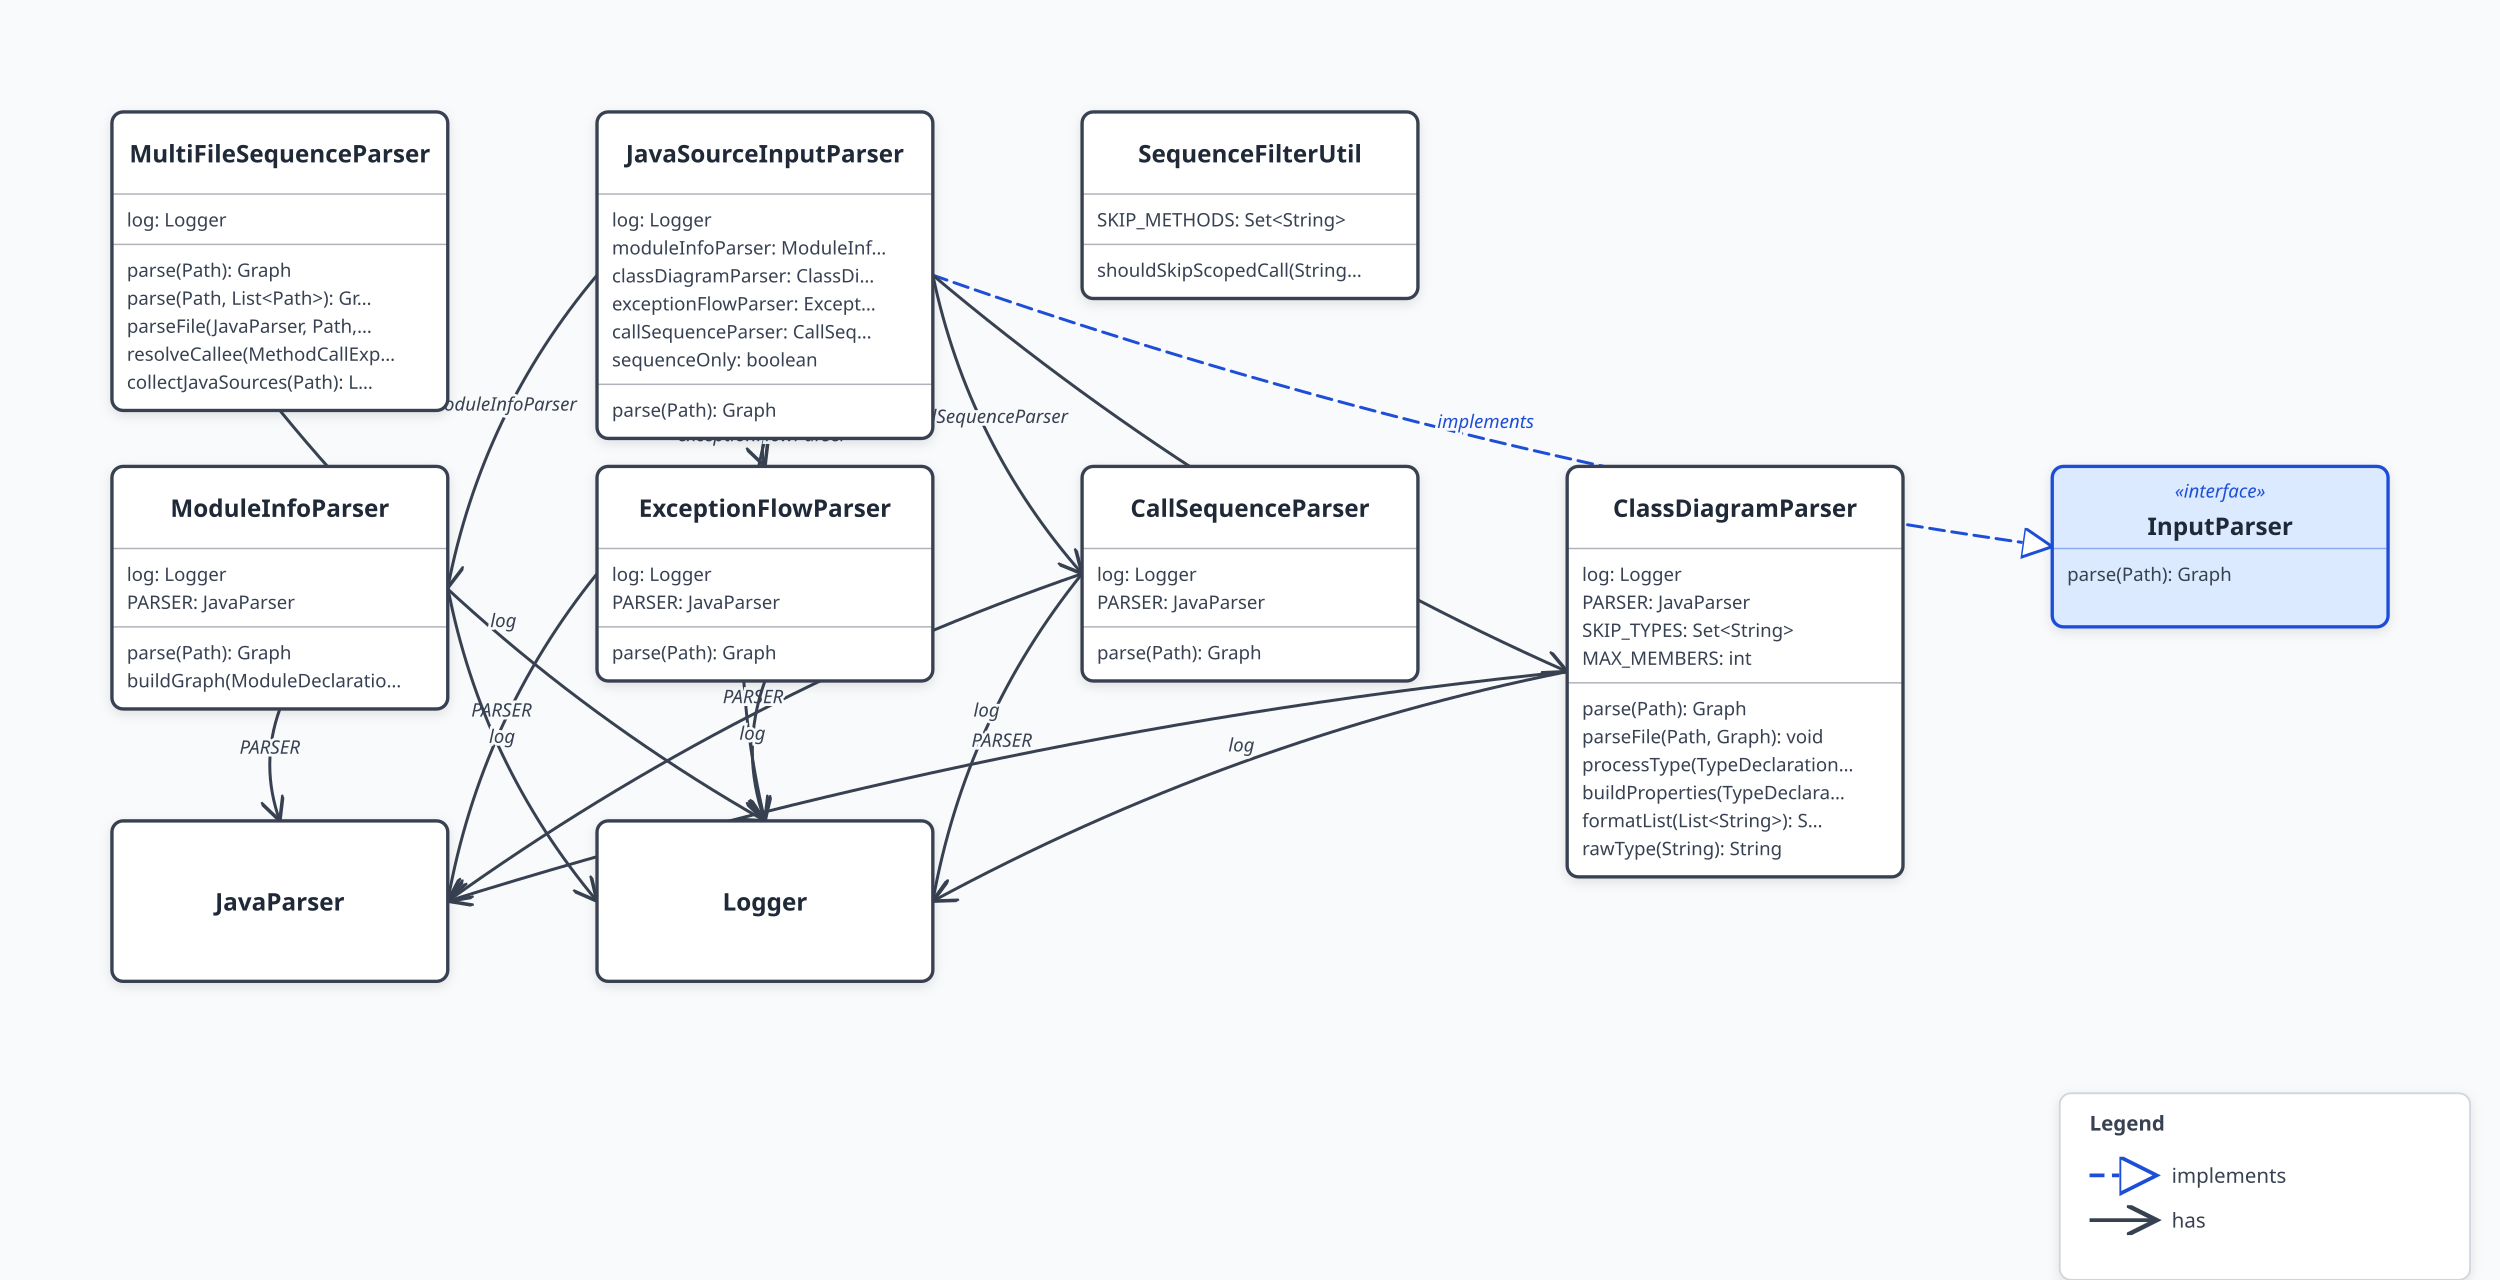
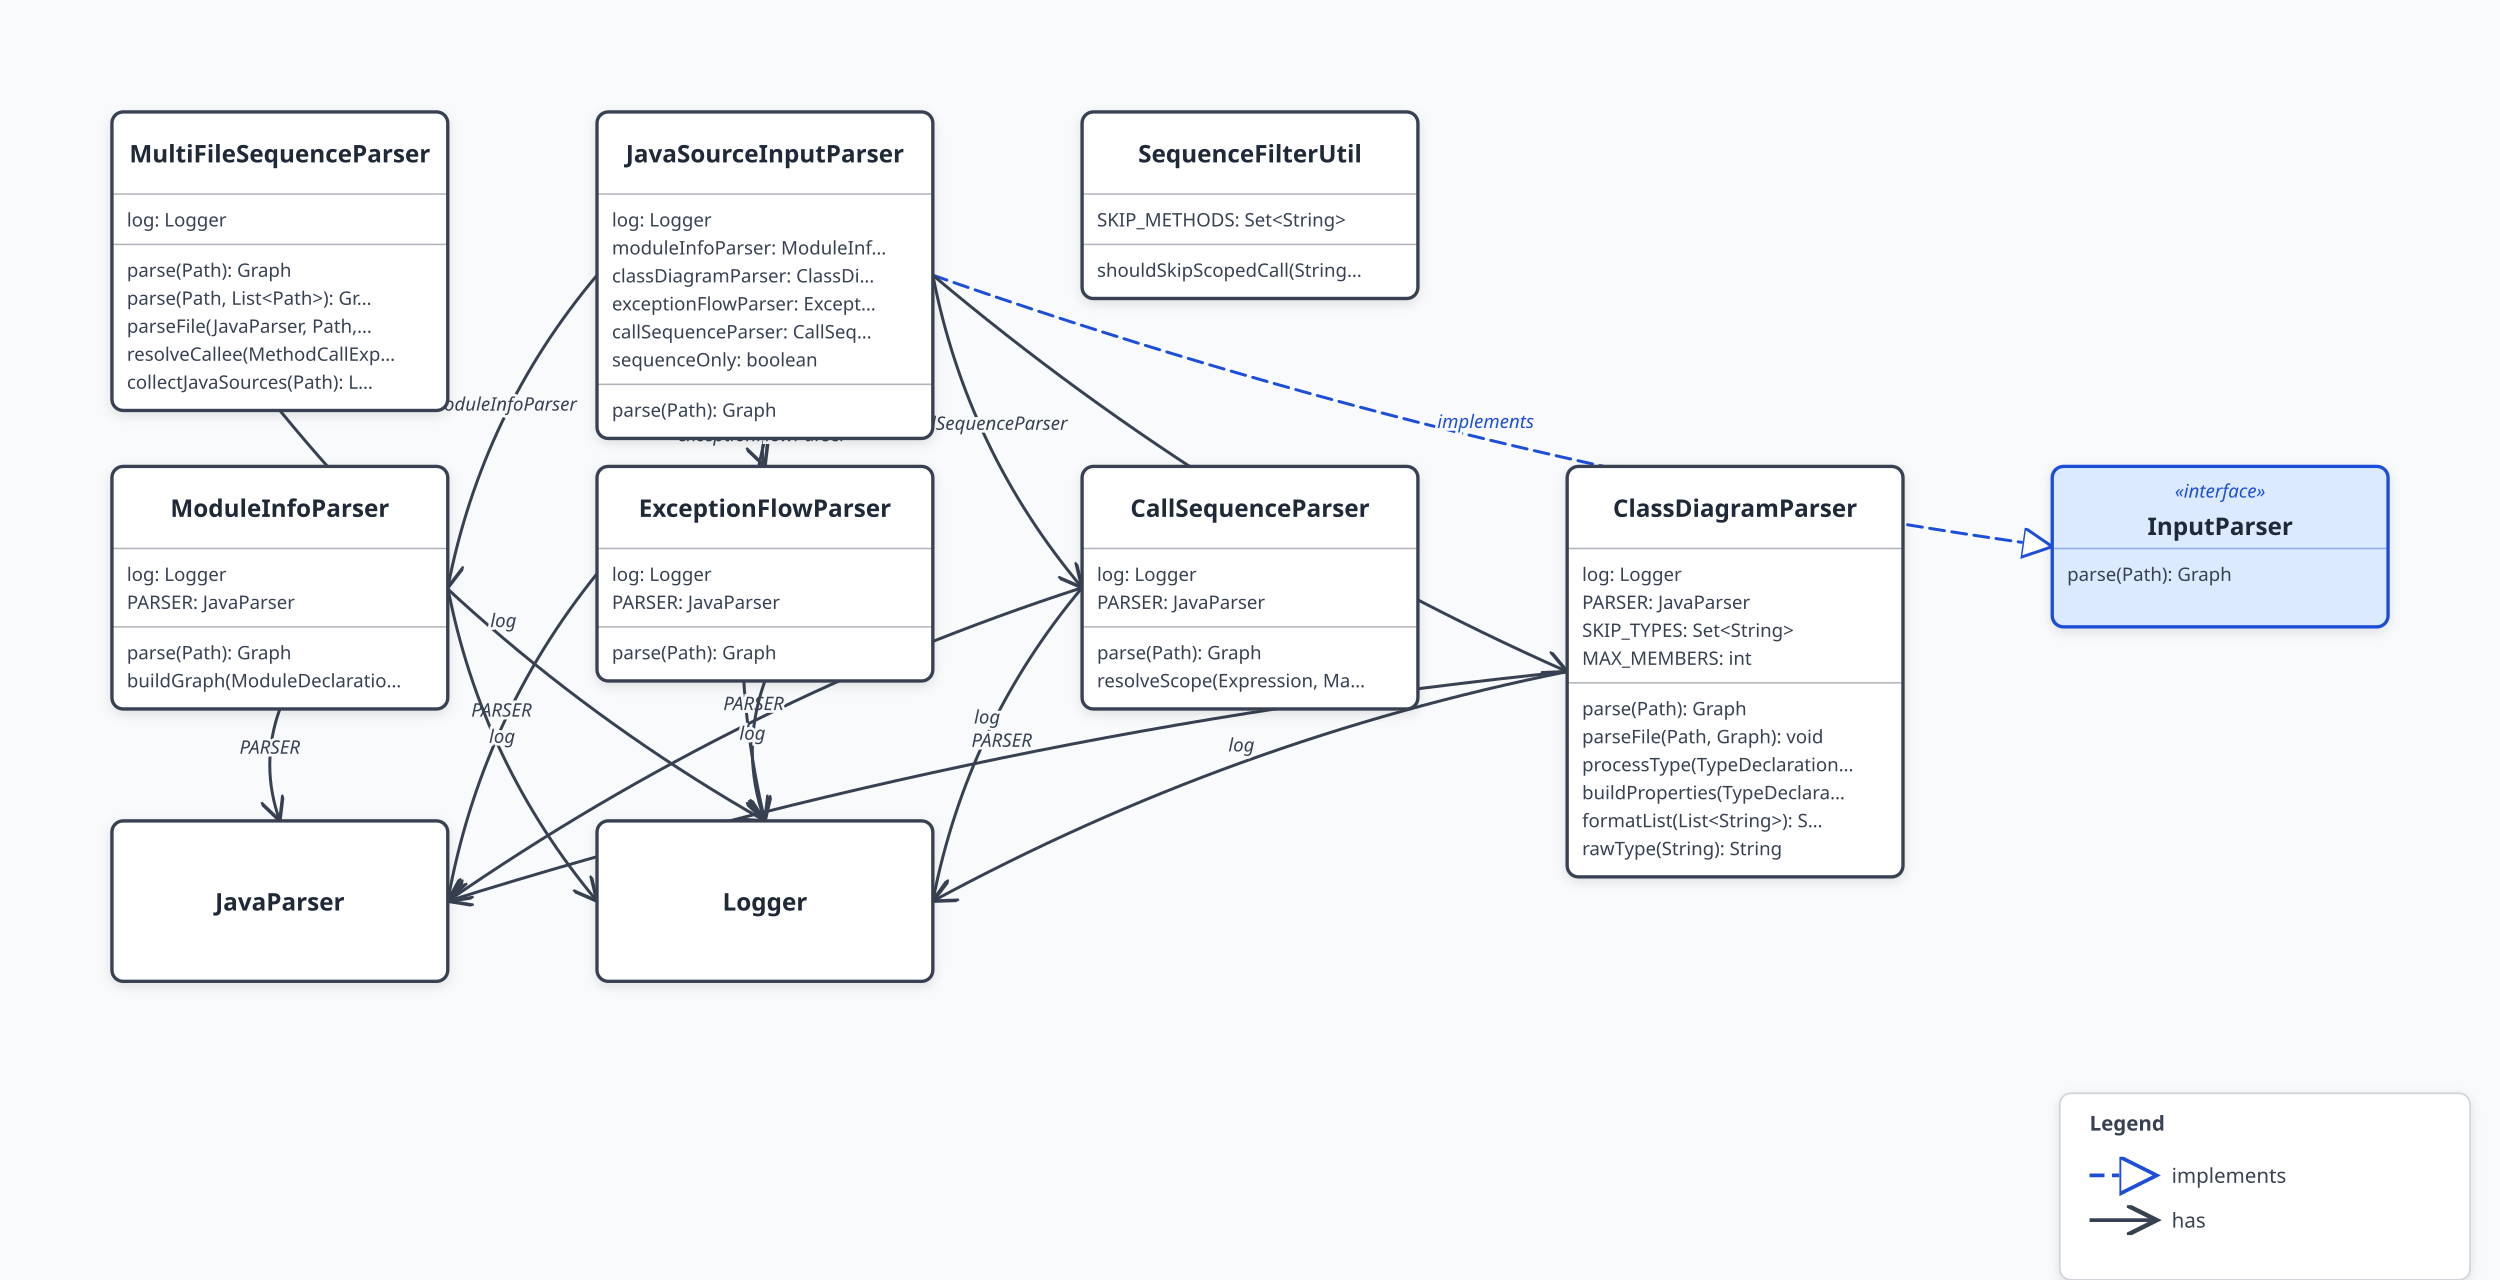
<svg xmlns="http://www.w3.org/2000/svg" width="1340" height="686" viewBox="0 0 1340 686">
  <defs>
    <style>
svg { font-family: -apple-system, BlinkMacSystemFont, 'Segoe UI', sans-serif; }
.node-rect { transition: filter 0.15s; }
.node-rect:hover { stroke-width: 2.5 !important; }
.edge-line { stroke-linecap: round; stroke-linejoin: round; }
.edge-label { paint-order: stroke; stroke: #f9fafb; stroke-width: 3; }
.group-rect { }
.node-label { pointer-events: none; }
</style>
    <filter id="nodeShadow" x="-15%" y="-15%" width="130%" height="130%">
      <feDropShadow dx="0" dy="2" stdDeviation="3" flood-color="#0000001a" />
    </filter>
    <marker id="marker-hollow-1d4ed8" markerWidth="12" markerHeight="12" refX="10" refY="5" orient="auto">
      <path d="M0,0 L10,5 L0,10 Z" fill="#ffffff" stroke="#1d4ed8" stroke-width="1" />
    </marker>
    <marker id="marker-open-374151" markerWidth="10" markerHeight="8" refX="8" refY="4" orient="auto">
      <path d="M0,0 L8,4 L0,8" fill="none" stroke="#374151" stroke-width="1.2" />
    </marker>
  </defs>
  <rect width="1340" height="686" fill="#f9fafb" />
  <path class="edge-line" d="M500.0 147.5 Q792.7 250.5 1100.0 293.0" fill="none" stroke="#1d4ed8" stroke-width="1.6" stroke-dasharray="8,4" marker-end="url(#marker-hollow-1d4ed8)" />
  <text class="edge-label" x="796.3" y="229.4" text-anchor="middle" font-family="sans-serif" font-size="10" fill="#1d4ed8" font-style="italic">implements</text>
  <path class="edge-line" d="M410.0 235.0 Q385.6 337.5 410.0 440.0" fill="none" stroke="#374151" stroke-width="1.6" marker-end="url(#marker-open-374151)" />
  <text class="edge-label" x="397.8" y="331.5" text-anchor="middle" font-family="sans-serif" font-size="10" fill="#374151" font-style="italic">log</text>
  <path class="edge-line" d="M320.0 147.5 Q258.3 220.9 240.0 315.0" fill="none" stroke="#374151" stroke-width="1.6" marker-end="url(#marker-open-374151)" />
  <text class="edge-label" x="269.2" y="220.1" text-anchor="middle" font-family="sans-serif" font-size="10" fill="#374151" font-style="italic">moduleInfoParser</text>
  <path class="edge-line" d="M500.0 147.5 Q654.9 278.0 840.0 360.0" fill="none" stroke="#374151" stroke-width="1.6" marker-end="url(#marker-open-374151)" />
  <text class="edge-label" x="662.4" y="259.9" text-anchor="middle" font-family="sans-serif" font-size="10" fill="#374151" font-style="italic">classDiagramParser</text>
  <path class="edge-line" d="M410.0 235.0 Q407.3 242.5 410.0 250.0" fill="none" stroke="#374151" stroke-width="1.6" marker-end="url(#marker-open-374151)" />
  <text class="edge-label" x="408.7" y="236.5" text-anchor="middle" font-family="sans-serif" font-size="10" fill="#374151" font-style="italic">exceptionFlowParser</text>
-   <path class="edge-line" d="M500.0 147.5 Q519.0 238.0 580.0 307.5" fill="none" stroke="#374151" stroke-width="1.6" marker-end="url(#marker-open-374151)" />
-   <text class="edge-label" x="529.5" y="226.7" text-anchor="middle" font-family="sans-serif" font-size="10" fill="#374151" font-style="italic">callSequenceParser</text>
+   <path class="edge-line" d="M500.0 147.5 Q518.3 241.6 580.0 315.0" fill="none" stroke="#374151" stroke-width="1.6" marker-end="url(#marker-open-374151)" />
+   <text class="edge-label" x="529.2" y="230.4" text-anchor="middle" font-family="sans-serif" font-size="10" fill="#374151" font-style="italic">callSequenceParser</text>
  <path class="edge-line" d="M150.0 220.0 Q259.6 354.2 410.0 440.0" fill="none" stroke="#374151" stroke-width="1.6" marker-end="url(#marker-open-374151)" />
  <text class="edge-label" x="269.8" y="336.1" text-anchor="middle" font-family="sans-serif" font-size="10" fill="#374151" font-style="italic">log</text>
-   <path class="edge-line" d="M580.0 307.5 Q517.6 385.0 500.0 483.0" fill="none" stroke="#374151" stroke-width="1.6" marker-end="url(#marker-open-374151)" />
-   <text class="edge-label" x="528.8" y="384.1" text-anchor="middle" font-family="sans-serif" font-size="10" fill="#374151" font-style="italic">log</text>
-   <path class="edge-line" d="M580.0 307.5 Q397.2 370.5 240.0 483.0" fill="none" stroke="#374151" stroke-width="1.6" marker-end="url(#marker-open-374151)" />
-   <text class="edge-label" x="403.6" y="376.9" text-anchor="middle" font-family="sans-serif" font-size="10" fill="#374151" font-style="italic">PARSER</text>
+   <path class="edge-line" d="M580.0 315.0 Q518.3 388.7 500.0 483.0" fill="none" stroke="#374151" stroke-width="1.6" marker-end="url(#marker-open-374151)" />
+   <text class="edge-label" x="529.1" y="387.8" text-anchor="middle" font-family="sans-serif" font-size="10" fill="#374151" font-style="italic">log</text>
+   <path class="edge-line" d="M580.0 315.0 Q397.7 374.1 240.0 483.0" fill="none" stroke="#374151" stroke-width="1.6" marker-end="url(#marker-open-374151)" />
+   <text class="edge-label" x="403.9" y="380.6" text-anchor="middle" font-family="sans-serif" font-size="10" fill="#374151" font-style="italic">PARSER</text>
  <path class="edge-line" d="M840.0 360.0 Q660.8 396.0 500.0 483.0" fill="none" stroke="#374151" stroke-width="1.6" marker-end="url(#marker-open-374151)" />
  <text class="edge-label" x="665.4" y="402.8" text-anchor="middle" font-family="sans-serif" font-size="10" fill="#374151" font-style="italic">log</text>
  <path class="edge-line" d="M840.0 360.0 Q533.8 391.1 240.0 483.0" fill="none" stroke="#374151" stroke-width="1.6" marker-end="url(#marker-open-374151)" />
  <text class="edge-label" x="536.9" y="400.3" text-anchor="middle" font-family="sans-serif" font-size="10" fill="#374151" font-style="italic">PARSER</text>
  <path class="edge-line" d="M410.0 365.0 Q396.5 402.5 410.0 440.0" fill="none" stroke="#374151" stroke-width="1.6" marker-end="url(#marker-open-374151)" />
  <text class="edge-label" x="403.3" y="396.5" text-anchor="middle" font-family="sans-serif" font-size="10" fill="#374151" font-style="italic">log</text>
  <path class="edge-line" d="M320.0 307.5 Q257.6 385.0 240.0 483.0" fill="none" stroke="#374151" stroke-width="1.6" marker-end="url(#marker-open-374151)" />
  <text class="edge-label" x="268.8" y="384.1" text-anchor="middle" font-family="sans-serif" font-size="10" fill="#374151" font-style="italic">PARSER</text>
  <path class="edge-line" d="M240.0 315.0 Q258.3 409.3 320.0 483.0" fill="none" stroke="#374151" stroke-width="1.6" marker-end="url(#marker-open-374151)" />
  <text class="edge-label" x="269.1" y="398.2" text-anchor="middle" font-family="sans-serif" font-size="10" fill="#374151" font-style="italic">log</text>
  <path class="edge-line" d="M150.0 380.0 Q139.2 410.0 150.0 440.0" fill="none" stroke="#374151" stroke-width="1.6" marker-end="url(#marker-open-374151)" />
  <text class="edge-label" x="144.6" y="404.0" text-anchor="middle" font-family="sans-serif" font-size="10" fill="#374151" font-style="italic">PARSER</text>
  <g id="InputParser">
    <rect class="node-rect" x="1100.0" y="250.0" width="180.0" height="86.0" rx="6" fill="#dbeafe" stroke="#1d4ed8" stroke-width="1.8" filter="url(#nodeShadow)" />
    <text class="node-label" x="1190.0" y="266.7" text-anchor="middle" font-family="sans-serif" font-size="10" fill="#1d4ed8" font-style="italic">«interface»</text>
    <text class="node-label" x="1190.0" y="281.7" text-anchor="middle" dominant-baseline="central" font-family="sans-serif" font-size="13" font-weight="bold" fill="#1f2937">InputParser</text>
    <line x1="1100.0" y1="294.0" x2="1280.0" y2="294.0" stroke="#1d4ed8" stroke-width="0.8" opacity="0.4" />
    <text x="1108.0" y="307.5" font-family="sans-serif" font-size="10" fill="#374151" dominant-baseline="central">parse(Path): Graph</text>
  </g>
  <g id="JavaSourceInputParser">
    <rect class="node-rect" x="320.0" y="60.0" width="180.0" height="175.0" rx="6" fill="#ffffff" stroke="#374151" stroke-width="1.8" filter="url(#nodeShadow)" />
    <text class="node-label" x="410.0" y="82.0" text-anchor="middle" dominant-baseline="central" font-family="sans-serif" font-size="13" font-weight="bold" fill="#1f2937">JavaSourceInputParser</text>
    <line x1="320.0" y1="104.0" x2="500.0" y2="104.0" stroke="#374151" stroke-width="0.8" opacity="0.4" />
    <text x="328.0" y="117.5" font-family="sans-serif" font-size="10" fill="#374151" dominant-baseline="central">log: Logger</text>
    <text x="328.0" y="132.5" font-family="sans-serif" font-size="10" fill="#374151" dominant-baseline="central">moduleInfoParser: ModuleInf…</text>
    <text x="328.0" y="147.5" font-family="sans-serif" font-size="10" fill="#374151" dominant-baseline="central">classDiagramParser: ClassDi…</text>
    <text x="328.0" y="162.5" font-family="sans-serif" font-size="10" fill="#374151" dominant-baseline="central">exceptionFlowParser: Except…</text>
    <text x="328.0" y="177.5" font-family="sans-serif" font-size="10" fill="#374151" dominant-baseline="central">callSequenceParser: CallSeq…</text>
    <text x="328.0" y="192.5" font-family="sans-serif" font-size="10" fill="#374151" dominant-baseline="central">sequenceOnly: boolean</text>
    <line x1="320.0" y1="206.0" x2="500.0" y2="206.0" stroke="#374151" stroke-width="0.8" opacity="0.4" />
    <text x="328.0" y="219.5" font-family="sans-serif" font-size="10" fill="#374151" dominant-baseline="central">parse(Path): Graph</text>
  </g>
  <g id="Logger">
    <rect class="node-rect" x="320.0" y="440.0" width="180.0" height="86.0" rx="6" fill="#ffffff" stroke="#374151" stroke-width="1.8" filter="url(#nodeShadow)" />
    <text class="node-label" x="410.0" y="483.0" text-anchor="middle" dominant-baseline="central" font-family="sans-serif" font-size="13" font-weight="bold" fill="#1f2937">Logger</text>
  </g>
  <g id="ModuleInfoParser">
    <rect class="node-rect" x="60.0" y="250.0" width="180.0" height="130.0" rx="6" fill="#ffffff" stroke="#374151" stroke-width="1.8" filter="url(#nodeShadow)" />
    <text class="node-label" x="150.0" y="272.0" text-anchor="middle" dominant-baseline="central" font-family="sans-serif" font-size="13" font-weight="bold" fill="#1f2937">ModuleInfoParser</text>
    <line x1="60.0" y1="294.0" x2="240.0" y2="294.0" stroke="#374151" stroke-width="0.8" opacity="0.4" />
    <text x="68.0" y="307.5" font-family="sans-serif" font-size="10" fill="#374151" dominant-baseline="central">log: Logger</text>
    <text x="68.0" y="322.5" font-family="sans-serif" font-size="10" fill="#374151" dominant-baseline="central">PARSER: JavaParser</text>
    <line x1="60.0" y1="336.0" x2="240.0" y2="336.0" stroke="#374151" stroke-width="0.8" opacity="0.4" />
    <text x="68.0" y="349.5" font-family="sans-serif" font-size="10" fill="#374151" dominant-baseline="central">parse(Path): Graph</text>
    <text x="68.0" y="364.5" font-family="sans-serif" font-size="10" fill="#374151" dominant-baseline="central">buildGraph(ModuleDeclaratio…</text>
  </g>
  <g id="ClassDiagramParser">
    <rect class="node-rect" x="840.0" y="250.0" width="180.0" height="220.0" rx="6" fill="#ffffff" stroke="#374151" stroke-width="1.8" filter="url(#nodeShadow)" />
    <text class="node-label" x="930.0" y="272.0" text-anchor="middle" dominant-baseline="central" font-family="sans-serif" font-size="13" font-weight="bold" fill="#1f2937">ClassDiagramParser</text>
    <line x1="840.0" y1="294.0" x2="1020.0" y2="294.0" stroke="#374151" stroke-width="0.8" opacity="0.4" />
    <text x="848.0" y="307.5" font-family="sans-serif" font-size="10" fill="#374151" dominant-baseline="central">log: Logger</text>
    <text x="848.0" y="322.5" font-family="sans-serif" font-size="10" fill="#374151" dominant-baseline="central">PARSER: JavaParser</text>
    <text x="848.0" y="337.5" font-family="sans-serif" font-size="10" fill="#374151" dominant-baseline="central">SKIP_TYPES: Set&lt;String&gt;</text>
    <text x="848.0" y="352.5" font-family="sans-serif" font-size="10" fill="#374151" dominant-baseline="central">MAX_MEMBERS: int</text>
    <line x1="840.0" y1="366.0" x2="1020.0" y2="366.0" stroke="#374151" stroke-width="0.8" opacity="0.4" />
    <text x="848.0" y="379.5" font-family="sans-serif" font-size="10" fill="#374151" dominant-baseline="central">parse(Path): Graph</text>
    <text x="848.0" y="394.5" font-family="sans-serif" font-size="10" fill="#374151" dominant-baseline="central">parseFile(Path, Graph): void</text>
    <text x="848.0" y="409.5" font-family="sans-serif" font-size="10" fill="#374151" dominant-baseline="central">processType(TypeDeclaration…</text>
    <text x="848.0" y="424.5" font-family="sans-serif" font-size="10" fill="#374151" dominant-baseline="central">buildProperties(TypeDeclara…</text>
    <text x="848.0" y="439.5" font-family="sans-serif" font-size="10" fill="#374151" dominant-baseline="central">formatList(List&lt;String&gt;): S…</text>
    <text x="848.0" y="454.5" font-family="sans-serif" font-size="10" fill="#374151" dominant-baseline="central">rawType(String): String</text>
  </g>
  <g id="ExceptionFlowParser">
    <rect class="node-rect" x="320.0" y="250.0" width="180.0" height="115.0" rx="6" fill="#ffffff" stroke="#374151" stroke-width="1.8" filter="url(#nodeShadow)" />
    <text class="node-label" x="410.0" y="272.0" text-anchor="middle" dominant-baseline="central" font-family="sans-serif" font-size="13" font-weight="bold" fill="#1f2937">ExceptionFlowParser</text>
    <line x1="320.0" y1="294.0" x2="500.0" y2="294.0" stroke="#374151" stroke-width="0.8" opacity="0.4" />
    <text x="328.0" y="307.5" font-family="sans-serif" font-size="10" fill="#374151" dominant-baseline="central">log: Logger</text>
    <text x="328.0" y="322.5" font-family="sans-serif" font-size="10" fill="#374151" dominant-baseline="central">PARSER: JavaParser</text>
    <line x1="320.0" y1="336.0" x2="500.0" y2="336.0" stroke="#374151" stroke-width="0.8" opacity="0.4" />
    <text x="328.0" y="349.5" font-family="sans-serif" font-size="10" fill="#374151" dominant-baseline="central">parse(Path): Graph</text>
  </g>
  <g id="CallSequenceParser">
-     <rect class="node-rect" x="580.0" y="250.0" width="180.0" height="115.0" rx="6" fill="#ffffff" stroke="#374151" stroke-width="1.8" filter="url(#nodeShadow)" />
+     <rect class="node-rect" x="580.0" y="250.0" width="180.0" height="130.0" rx="6" fill="#ffffff" stroke="#374151" stroke-width="1.8" filter="url(#nodeShadow)" />
    <text class="node-label" x="670.0" y="272.0" text-anchor="middle" dominant-baseline="central" font-family="sans-serif" font-size="13" font-weight="bold" fill="#1f2937">CallSequenceParser</text>
    <line x1="580.0" y1="294.0" x2="760.0" y2="294.0" stroke="#374151" stroke-width="0.8" opacity="0.4" />
    <text x="588.0" y="307.5" font-family="sans-serif" font-size="10" fill="#374151" dominant-baseline="central">log: Logger</text>
    <text x="588.0" y="322.5" font-family="sans-serif" font-size="10" fill="#374151" dominant-baseline="central">PARSER: JavaParser</text>
    <line x1="580.0" y1="336.0" x2="760.0" y2="336.0" stroke="#374151" stroke-width="0.8" opacity="0.4" />
    <text x="588.0" y="349.5" font-family="sans-serif" font-size="10" fill="#374151" dominant-baseline="central">parse(Path): Graph</text>
+     <text x="588.0" y="364.5" font-family="sans-serif" font-size="10" fill="#374151" dominant-baseline="central">resolveScope(Expression, Ma…</text>
  </g>
  <g id="MultiFileSequenceParser">
    <rect class="node-rect" x="60.0" y="60.0" width="180.0" height="160.0" rx="6" fill="#ffffff" stroke="#374151" stroke-width="1.8" filter="url(#nodeShadow)" />
    <text class="node-label" x="150.0" y="82.0" text-anchor="middle" dominant-baseline="central" font-family="sans-serif" font-size="13" font-weight="bold" fill="#1f2937">MultiFileSequenceParser</text>
    <line x1="60.0" y1="104.0" x2="240.0" y2="104.0" stroke="#374151" stroke-width="0.8" opacity="0.4" />
    <text x="68.0" y="117.5" font-family="sans-serif" font-size="10" fill="#374151" dominant-baseline="central">log: Logger</text>
    <line x1="60.0" y1="131.0" x2="240.0" y2="131.0" stroke="#374151" stroke-width="0.8" opacity="0.4" />
    <text x="68.0" y="144.5" font-family="sans-serif" font-size="10" fill="#374151" dominant-baseline="central">parse(Path): Graph</text>
    <text x="68.0" y="159.5" font-family="sans-serif" font-size="10" fill="#374151" dominant-baseline="central">parse(Path, List&lt;Path&gt;): Gr…</text>
    <text x="68.0" y="174.5" font-family="sans-serif" font-size="10" fill="#374151" dominant-baseline="central">parseFile(JavaParser, Path,…</text>
    <text x="68.0" y="189.5" font-family="sans-serif" font-size="10" fill="#374151" dominant-baseline="central">resolveCallee(MethodCallExp…</text>
    <text x="68.0" y="204.5" font-family="sans-serif" font-size="10" fill="#374151" dominant-baseline="central">collectJavaSources(Path): L…</text>
  </g>
  <g id="JavaParser">
    <rect class="node-rect" x="60.0" y="440.0" width="180.0" height="86.0" rx="6" fill="#ffffff" stroke="#374151" stroke-width="1.8" filter="url(#nodeShadow)" />
    <text class="node-label" x="150.0" y="483.0" text-anchor="middle" dominant-baseline="central" font-family="sans-serif" font-size="13" font-weight="bold" fill="#1f2937">JavaParser</text>
  </g>
  <g id="SequenceFilterUtil">
    <rect class="node-rect" x="580.0" y="60.0" width="180.0" height="100.0" rx="6" fill="#ffffff" stroke="#374151" stroke-width="1.8" filter="url(#nodeShadow)" />
    <text class="node-label" x="670.0" y="82.0" text-anchor="middle" dominant-baseline="central" font-family="sans-serif" font-size="13" font-weight="bold" fill="#1f2937">SequenceFilterUtil</text>
    <line x1="580.0" y1="104.0" x2="760.0" y2="104.0" stroke="#374151" stroke-width="0.8" opacity="0.4" />
    <text x="588.0" y="117.5" font-family="sans-serif" font-size="10" fill="#374151" dominant-baseline="central">SKIP_METHODS: Set&lt;String&gt;</text>
    <line x1="580.0" y1="131.0" x2="760.0" y2="131.0" stroke="#374151" stroke-width="0.8" opacity="0.4" />
    <text x="588.0" y="144.5" font-family="sans-serif" font-size="10" fill="#374151" dominant-baseline="central">shouldSkipScopedCall(String…</text>
  </g>
  <rect x="1104.0" y="586.0" width="220.0" height="100.0" rx="6" fill="#ffffff" stroke="#d1d5db" stroke-width="1" filter="url(#nodeShadow)" />
  <text x="1120.0" y="606.0" font-family="sans-serif" font-size="11" font-weight="bold" fill="#374151">Legend</text>
  <line x1="1120.0" y1="630.0" x2="1156.0" y2="630.0" stroke="#1d4ed8" stroke-width="2" stroke-dasharray="8,4" marker-end="url(#marker-hollow-1d4ed8)" />
  <text x="1164.0" y="634.0" font-family="sans-serif" font-size="11" fill="#374151">implements</text>
  <line x1="1120.0" y1="654.0" x2="1156.0" y2="654.0" stroke="#374151" stroke-width="2" marker-end="url(#marker-open-374151)" />
  <text x="1164.0" y="658.0" font-family="sans-serif" font-size="11" fill="#374151">has</text>
</svg>
